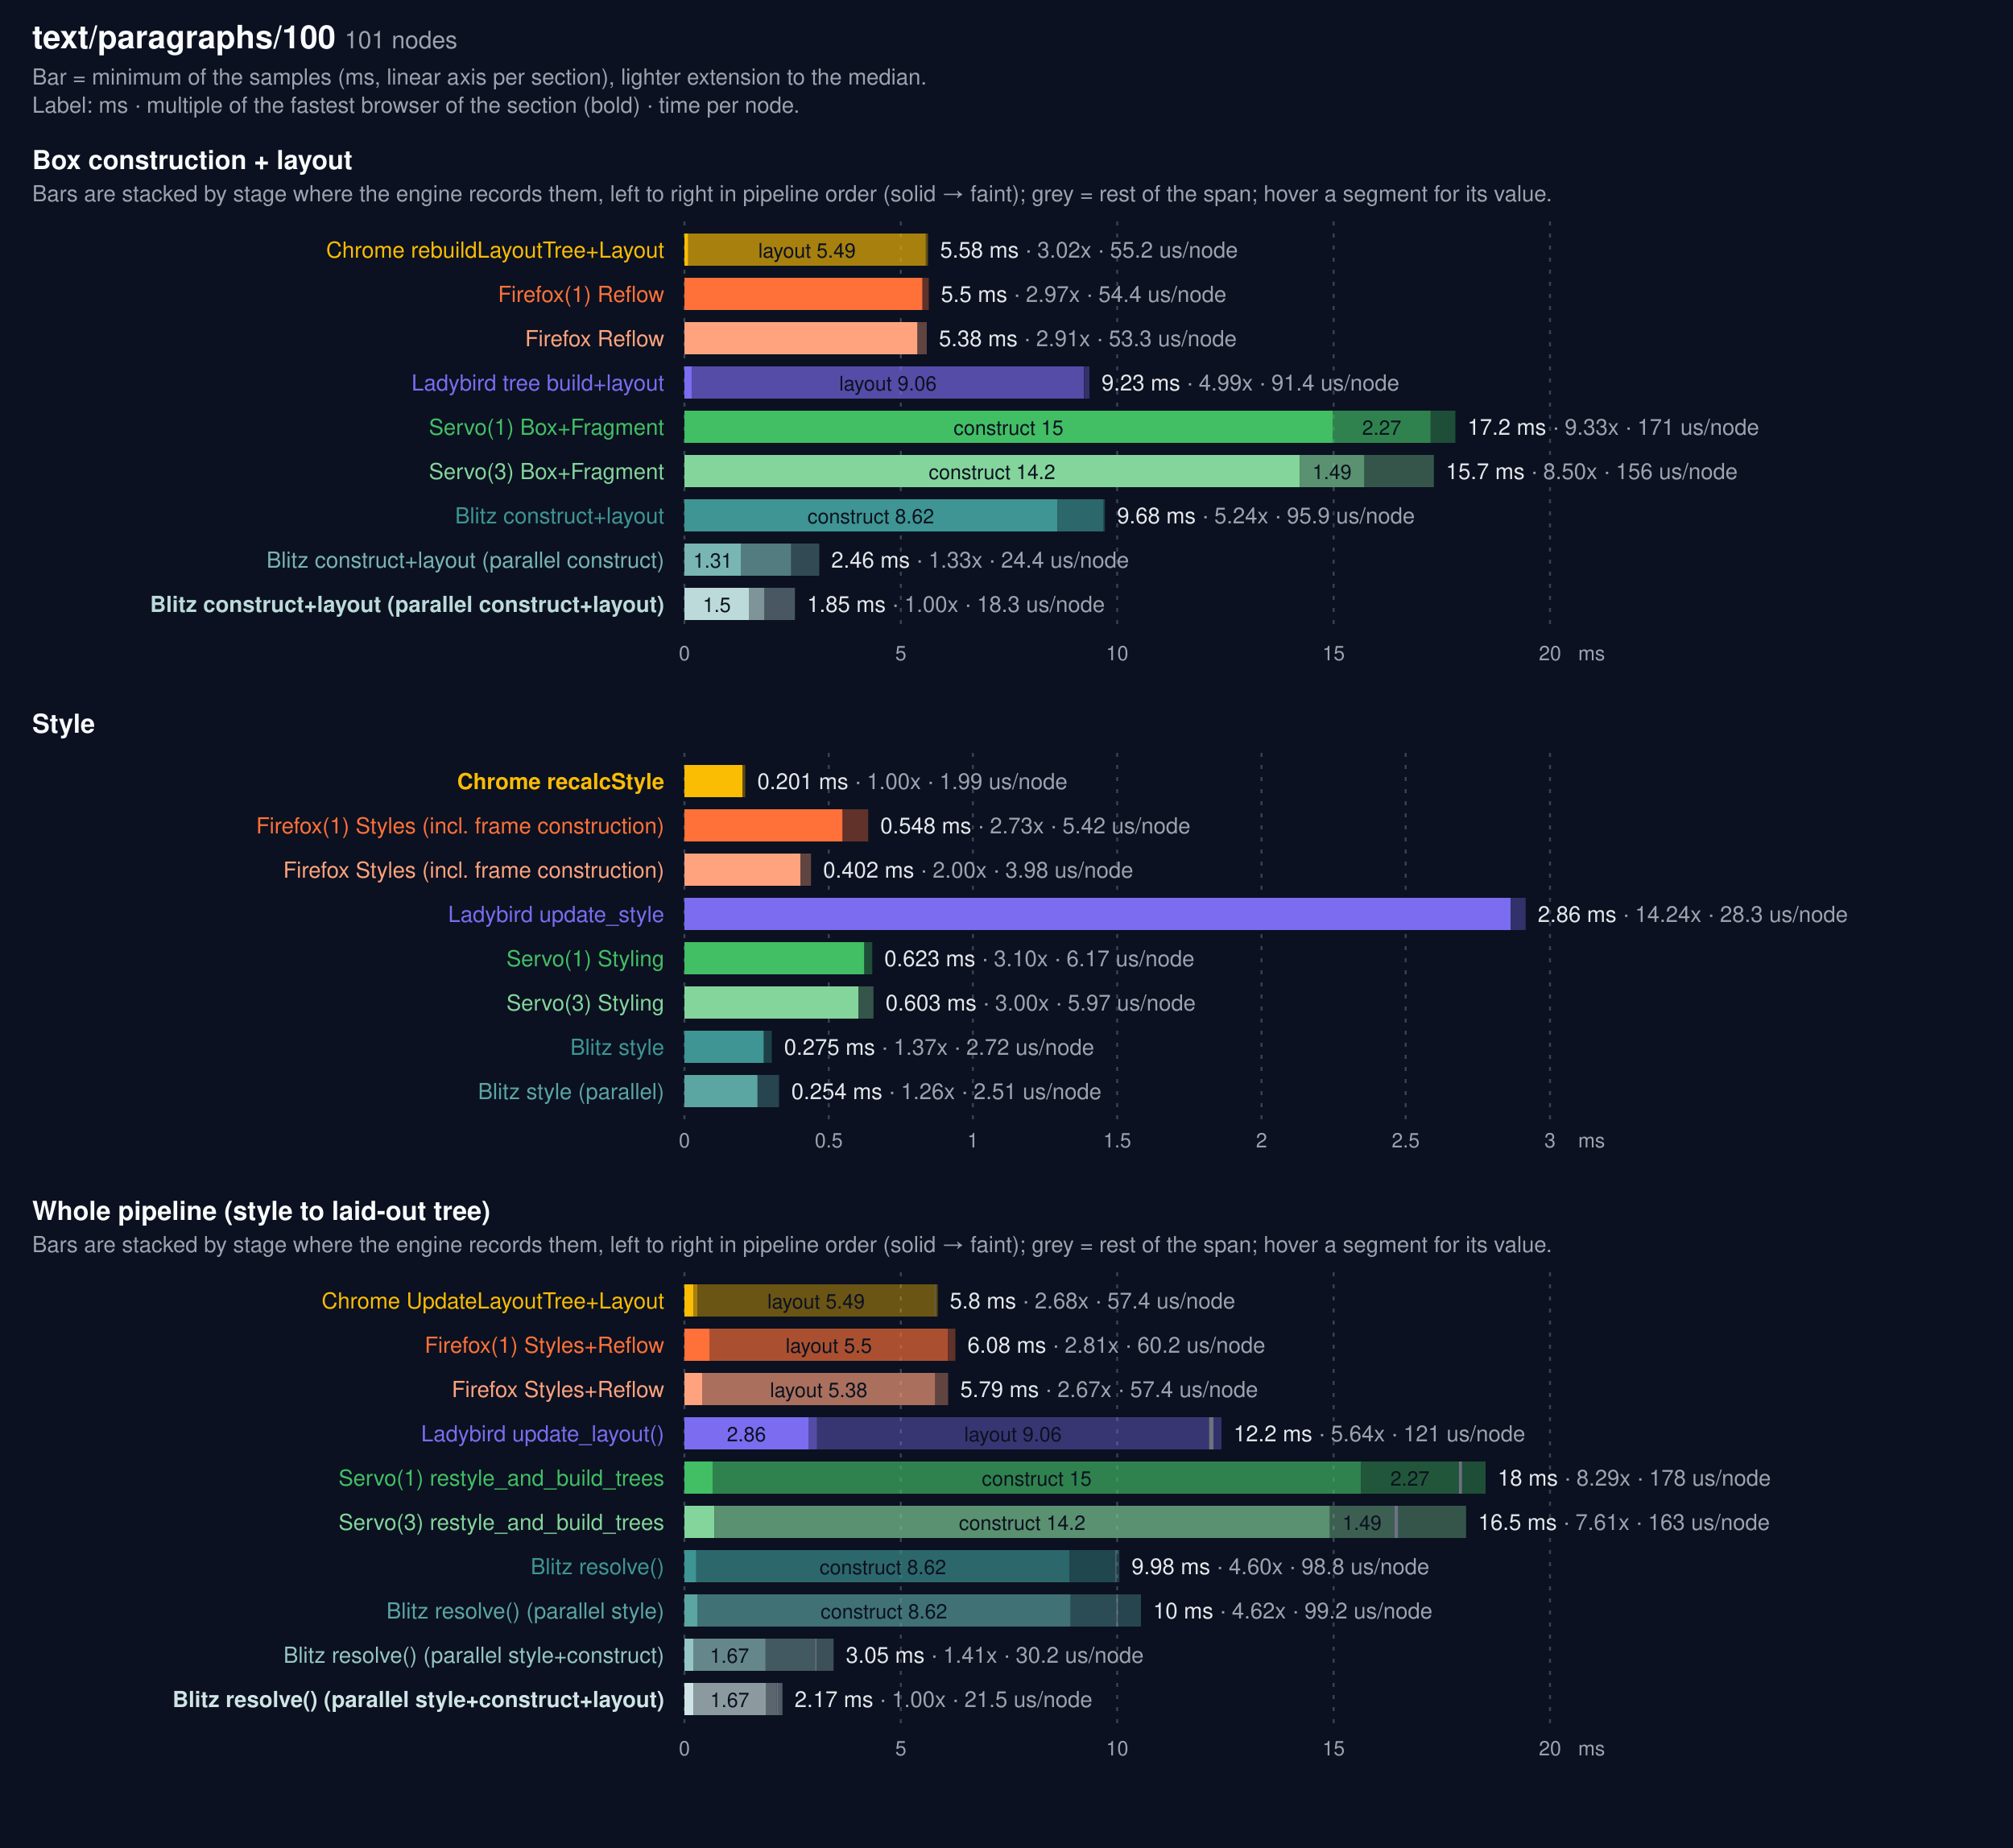
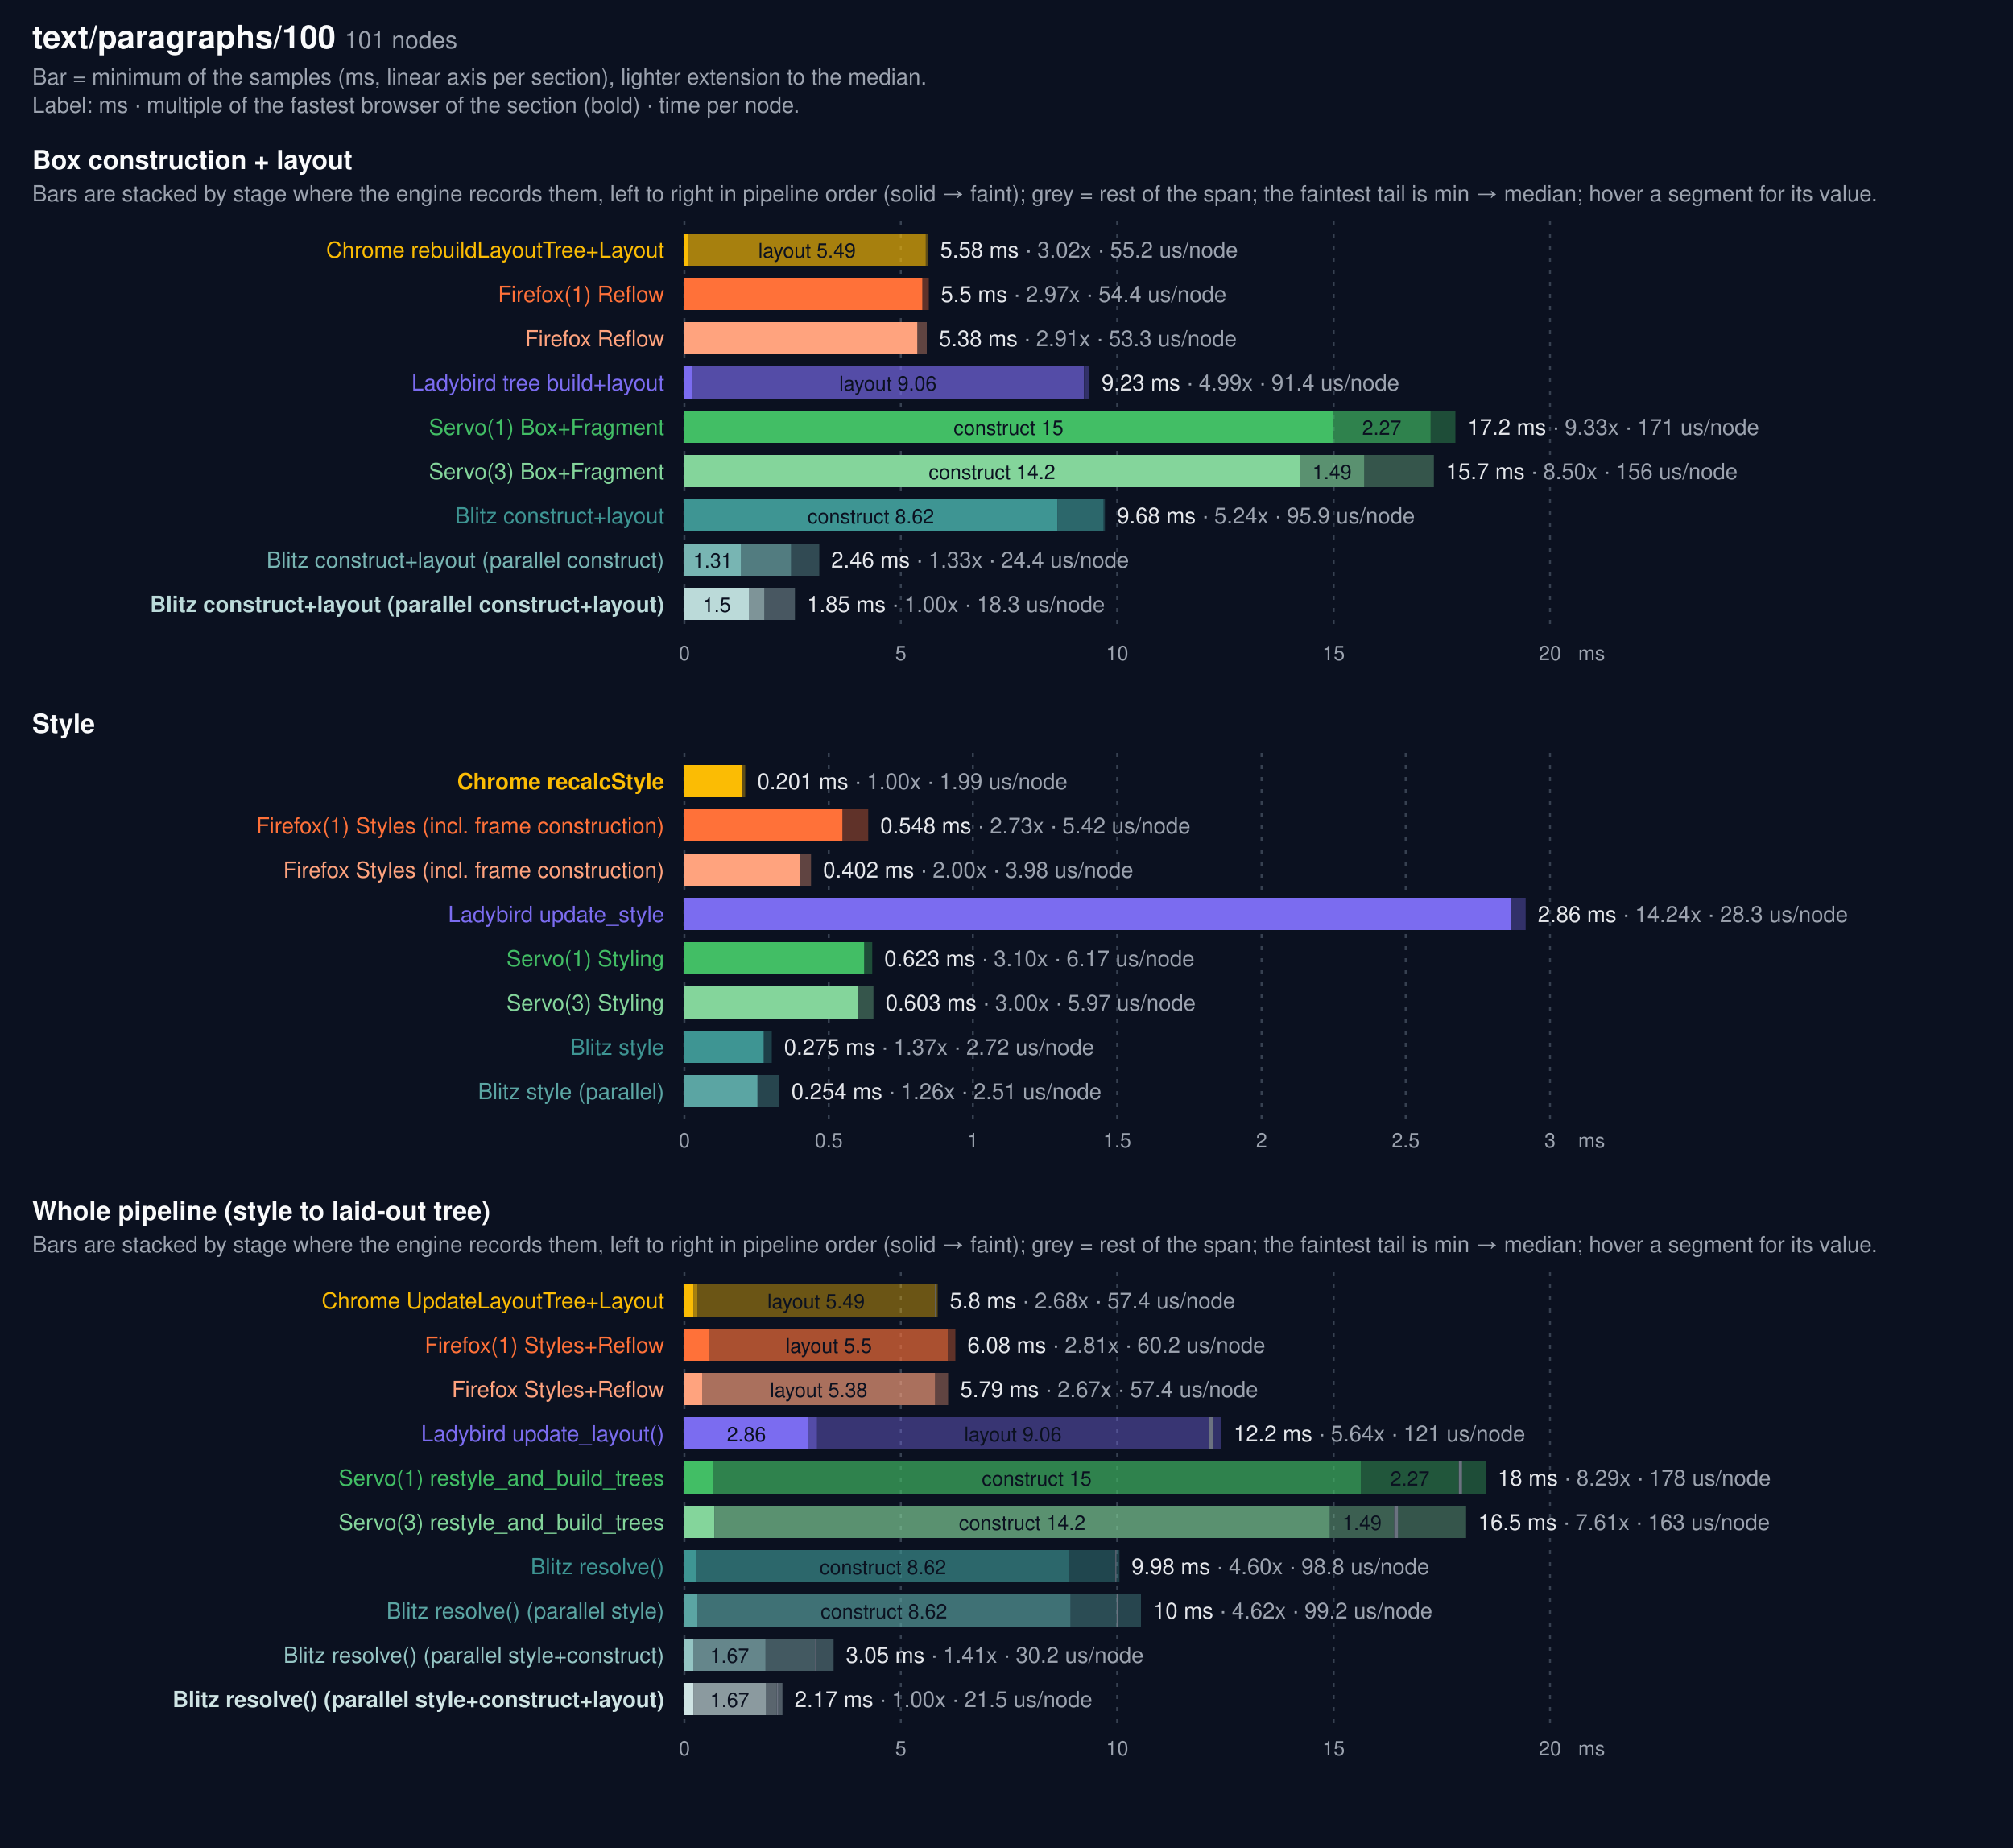
<svg xmlns="http://www.w3.org/2000/svg" width="1000" height="918" viewBox="0 0 1000 918" font-family="system-ui, -apple-system, Segoe UI, Helvetica, Arial, sans-serif">
  <rect width="1000" height="918" fill="#0b1120" />
  <text x="16" y="24" fill="#f9fafb" font-size="16" font-weight="600">text/paragraphs/100 <tspan fill="#9ca3af" font-size="12" font-weight="400">101 nodes</tspan>
  </text>
  <text x="16" y="42" fill="#9ca3af" font-size="11">Bar = minimum of the samples (ms, linear axis per section), lighter extension to the median.</text>
  <text x="16" y="56" fill="#9ca3af" font-size="11">Label: ms · multiple of the fastest browser of the section (bold) · time per node.</text>
  <text x="16" y="84" fill="#f9fafb" font-size="13" font-weight="600">Box construction + layout</text>
-   <text x="16" y="100" fill="#9ca3af" font-size="11">Bars are stacked by stage where the engine records them, left to right in pipeline order (solid → faint); grey = rest of the span; hover a segment for its value.</text>
+   <text x="16" y="100" fill="#9ca3af" font-size="11">Bars are stacked by stage where the engine records them, left to right in pipeline order (solid → faint); grey = rest of the span; the faintest tail is min → median; hover a segment for its value.</text>
  <line x1="340.0" x2="340.0" y1="110" y2="314" stroke="#374151" stroke-dasharray="2 4" />
  <text x="340.0" y="328" fill="#9ca3af" font-size="10" text-anchor="middle">0</text>
  <line x1="447.5" x2="447.5" y1="110" y2="314" stroke="#374151" stroke-dasharray="2 4" />
  <text x="447.5" y="328" fill="#9ca3af" font-size="10" text-anchor="middle">5</text>
  <line x1="555.0" x2="555.0" y1="110" y2="314" stroke="#374151" stroke-dasharray="2 4" />
  <text x="555.0" y="328" fill="#9ca3af" font-size="10" text-anchor="middle">10</text>
  <line x1="662.5" x2="662.5" y1="110" y2="314" stroke="#374151" stroke-dasharray="2 4" />
  <text x="662.5" y="328" fill="#9ca3af" font-size="10" text-anchor="middle">15</text>
  <line x1="770.0" x2="770.0" y1="110" y2="314" stroke="#374151" stroke-dasharray="2 4" />
  <text x="770.0" y="328" fill="#9ca3af" font-size="10" text-anchor="middle">20</text>
  <text x="784" y="328" fill="#9ca3af" font-size="10">ms</text>
  <text x="330" y="128" fill="#FBBC04" font-size="11" text-anchor="end">Chrome rebuildLayoutTree+Layout</text>
  <rect x="340.0" y="116" width="1.9" height="16" fill="#FBBC04" opacity="1.0" />
  <rect x="341.9" y="116" width="118.0" height="16" fill="#FBBC04" opacity="0.65" />
  <text x="400.9" y="128" fill="#0b1120" font-size="10" text-anchor="middle">layout 5.49</text>
  <rect x="459.9" y="116" width="1.1" height="16" fill="#FBBC04" opacity="0.35" />
  <text x="467.0" y="128" fill="#e5e7eb" font-size="11">5.58 ms <tspan fill="#9ca3af">· 3.02x · 55.2 us/node</tspan>
  </text>
  <text x="330" y="150" fill="#FF7139" font-size="11" text-anchor="end">Firefox(1) Reflow</text>
  <rect x="340" y="138" width="118.2" height="16" fill="#FF7139" />
  <rect x="458.2" y="138" width="3.2" height="16" fill="#FF7139" opacity="0.35" />
  <text x="467.4" y="150" fill="#e5e7eb" font-size="11">5.5 ms <tspan fill="#9ca3af">· 2.97x · 54.4 us/node</tspan>
  </text>
  <text x="330" y="172" fill="#ffa37e" font-size="11" text-anchor="end">Firefox Reflow</text>
  <rect x="340" y="160" width="115.7" height="16" fill="#ffa37e" />
  <rect x="455.7" y="160" width="4.7" height="16" fill="#ffa37e" opacity="0.35" />
  <text x="466.4" y="172" fill="#e5e7eb" font-size="11">5.38 ms <tspan fill="#9ca3af">· 2.91x · 53.3 us/node</tspan>
  </text>
  <text x="330" y="194" fill="#7B6CF0" font-size="11" text-anchor="end">Ladybird tree build+layout</text>
  <rect x="340.0" y="182" width="3.6" height="16" fill="#7B6CF0" opacity="1.0" />
  <rect x="343.6" y="182" width="194.8" height="16" fill="#7B6CF0" opacity="0.65" />
  <text x="441.1" y="194" fill="#0b1120" font-size="10" text-anchor="middle">layout 9.06</text>
  <rect x="538.5" y="182" width="2.7" height="16" fill="#7B6CF0" opacity="0.35" />
  <text x="547.2" y="194" fill="#e5e7eb" font-size="11">9.23 ms <tspan fill="#9ca3af">· 4.99x · 91.4 us/node</tspan>
  </text>
  <text x="330" y="216" fill="#42BE65" font-size="11" text-anchor="end">Servo(1) Box+Fragment</text>
  <rect x="340.0" y="204" width="322.0" height="16" fill="#42BE65" opacity="1.0" />
  <text x="501.0" y="216" fill="#0b1120" font-size="10" text-anchor="middle">construct 15</text>
  <rect x="662.0" y="204" width="48.7" height="16" fill="#42BE65" opacity="0.65" />
  <text x="686.4" y="216" fill="#0b1120" font-size="10" text-anchor="middle">2.27</text>
  <rect x="710.7" y="204" width="12.3" height="16" fill="#42BE65" opacity="0.35" />
  <text x="729.0" y="216" fill="#e5e7eb" font-size="11">17.2 ms <tspan fill="#9ca3af">· 9.33x · 171 us/node</tspan>
  </text>
  <text x="330" y="238" fill="#84d59b" font-size="11" text-anchor="end">Servo(3) Box+Fragment</text>
  <rect x="340.0" y="226" width="305.7" height="16" fill="#84d59b" opacity="1.0" />
  <text x="492.8" y="238" fill="#0b1120" font-size="10" text-anchor="middle">construct 14.2</text>
  <rect x="645.7" y="226" width="32.0" height="16" fill="#84d59b" opacity="0.65" />
  <text x="661.7" y="238" fill="#0b1120" font-size="10" text-anchor="middle">1.49</text>
  <rect x="677.7" y="226" width="34.6" height="16" fill="#84d59b" opacity="0.35" />
  <text x="718.3" y="238" fill="#e5e7eb" font-size="11">15.7 ms <tspan fill="#9ca3af">· 8.50x · 156 us/node</tspan>
  </text>
  <text x="330" y="260" fill="#3E9593" font-size="11" text-anchor="end">Blitz construct+layout</text>
  <rect x="340.0" y="248" width="185.3" height="16" fill="#3E9593" opacity="1.0" />
  <text x="432.6" y="260" fill="#0b1120" font-size="10" text-anchor="middle">construct 8.62</text>
  <rect x="525.3" y="248" width="22.9" height="16" fill="#3E9593" opacity="0.65" />
  <rect x="548.2" y="248" width="0.7" height="16" fill="#3E9593" opacity="0.35" />
  <text x="554.9" y="260" fill="#e5e7eb" font-size="11">9.68 ms <tspan fill="#9ca3af">· 5.24x · 95.9 us/node</tspan>
  </text>
  <text x="330" y="282" fill="#78b5b3" font-size="11" text-anchor="end">Blitz construct+layout (parallel construct)</text>
  <rect x="340.0" y="270" width="28.2" height="16" fill="#78b5b3" opacity="1.0" />
  <text x="354.1" y="282" fill="#0b1120" font-size="10" text-anchor="middle">1.31</text>
  <rect x="368.2" y="270" width="24.8" height="16" fill="#78b5b3" opacity="0.65" />
  <rect x="393.0" y="270" width="14.0" height="16" fill="#78b5b3" opacity="0.35" />
  <text x="412.9" y="282" fill="#e5e7eb" font-size="11">2.46 ms <tspan fill="#9ca3af">· 1.33x · 24.4 us/node</tspan>
  </text>
  <text x="330" y="304" fill="#bbdad9" font-size="11" text-anchor="end" font-weight="700">Blitz construct+layout (parallel construct+layout)</text>
  <rect x="340.0" y="292" width="32.2" height="16" fill="#bbdad9" opacity="1.0" />
  <text x="356.1" y="304" fill="#0b1120" font-size="10" text-anchor="middle">1.5</text>
  <rect x="372.2" y="292" width="7.5" height="16" fill="#bbdad9" opacity="0.65" />
  <rect x="379.7" y="292" width="15.2" height="16" fill="#bbdad9" opacity="0.35" />
  <text x="400.9" y="304" fill="#e5e7eb" font-size="11">1.85 ms <tspan fill="#9ca3af">· 1.00x · 18.3 us/node</tspan>
  </text>
  <text x="16" y="364" fill="#f9fafb" font-size="13" font-weight="600">Style</text>
  <line x1="340.0" x2="340.0" y1="374" y2="556" stroke="#374151" stroke-dasharray="2 4" />
  <text x="340.0" y="570" fill="#9ca3af" font-size="10" text-anchor="middle">0</text>
  <line x1="411.7" x2="411.7" y1="374" y2="556" stroke="#374151" stroke-dasharray="2 4" />
  <text x="411.7" y="570" fill="#9ca3af" font-size="10" text-anchor="middle">0.5</text>
  <line x1="483.3" x2="483.3" y1="374" y2="556" stroke="#374151" stroke-dasharray="2 4" />
  <text x="483.3" y="570" fill="#9ca3af" font-size="10" text-anchor="middle">1</text>
  <line x1="555.0" x2="555.0" y1="374" y2="556" stroke="#374151" stroke-dasharray="2 4" />
  <text x="555.0" y="570" fill="#9ca3af" font-size="10" text-anchor="middle">1.5</text>
  <line x1="626.7" x2="626.7" y1="374" y2="556" stroke="#374151" stroke-dasharray="2 4" />
  <text x="626.7" y="570" fill="#9ca3af" font-size="10" text-anchor="middle">2</text>
  <line x1="698.3" x2="698.3" y1="374" y2="556" stroke="#374151" stroke-dasharray="2 4" />
  <text x="698.3" y="570" fill="#9ca3af" font-size="10" text-anchor="middle">2.5</text>
  <line x1="770.0" x2="770.0" y1="374" y2="556" stroke="#374151" stroke-dasharray="2 4" />
  <text x="770.0" y="570" fill="#9ca3af" font-size="10" text-anchor="middle">3</text>
  <text x="784" y="570" fill="#9ca3af" font-size="10">ms</text>
  <text x="330" y="392" fill="#FBBC04" font-size="11" text-anchor="end" font-weight="700">Chrome recalcStyle</text>
  <rect x="340" y="380" width="28.8" height="16" fill="#FBBC04" />
  <rect x="368.8" y="380" width="1.4" height="16" fill="#FBBC04" opacity="0.35" />
  <text x="376.2" y="392" fill="#e5e7eb" font-size="11">0.201 ms <tspan fill="#9ca3af">· 1.00x · 1.99 us/node</tspan>
  </text>
  <text x="330" y="414" fill="#FF7139" font-size="11" text-anchor="end">Firefox(1) Styles (incl. frame construction)</text>
  <rect x="340" y="402" width="78.5" height="16" fill="#FF7139" />
  <rect x="418.5" y="402" width="12.8" height="16" fill="#FF7139" opacity="0.35" />
  <text x="437.3" y="414" fill="#e5e7eb" font-size="11">0.548 ms <tspan fill="#9ca3af">· 2.73x · 5.42 us/node</tspan>
  </text>
  <text x="330" y="436" fill="#ffa37e" font-size="11" text-anchor="end">Firefox Styles (incl. frame construction)</text>
  <rect x="340" y="424" width="57.6" height="16" fill="#ffa37e" />
  <rect x="397.6" y="424" width="5.3" height="16" fill="#ffa37e" opacity="0.35" />
  <text x="408.9" y="436" fill="#e5e7eb" font-size="11">0.402 ms <tspan fill="#9ca3af">· 2.00x · 3.98 us/node</tspan>
  </text>
  <text x="330" y="458" fill="#7B6CF0" font-size="11" text-anchor="end">Ladybird update_style</text>
  <rect x="340" y="446" width="410.4" height="16" fill="#7B6CF0" />
  <rect x="750.4" y="446" width="7.5" height="16" fill="#7B6CF0" opacity="0.35" />
  <text x="763.9" y="458" fill="#e5e7eb" font-size="11">2.86 ms <tspan fill="#9ca3af">· 14.24x · 28.3 us/node</tspan>
  </text>
  <text x="330" y="480" fill="#42BE65" font-size="11" text-anchor="end">Servo(1) Styling</text>
  <rect x="340" y="468" width="89.3" height="16" fill="#42BE65" />
  <rect x="429.3" y="468" width="4.0" height="16" fill="#42BE65" opacity="0.35" />
  <text x="439.3" y="480" fill="#e5e7eb" font-size="11">0.623 ms <tspan fill="#9ca3af">· 3.10x · 6.17 us/node</tspan>
  </text>
  <text x="330" y="502" fill="#84d59b" font-size="11" text-anchor="end">Servo(3) Styling</text>
  <rect x="340" y="490" width="86.4" height="16" fill="#84d59b" />
  <rect x="426.4" y="490" width="7.5" height="16" fill="#84d59b" opacity="0.35" />
  <text x="439.9" y="502" fill="#e5e7eb" font-size="11">0.603 ms <tspan fill="#9ca3af">· 3.00x · 5.97 us/node</tspan>
  </text>
  <text x="330" y="524" fill="#3E9593" font-size="11" text-anchor="end">Blitz style</text>
  <rect x="340" y="512" width="39.4" height="16" fill="#3E9593" />
  <rect x="379.4" y="512" width="4.0" height="16" fill="#3E9593" opacity="0.35" />
  <text x="389.5" y="524" fill="#e5e7eb" font-size="11">0.275 ms <tspan fill="#9ca3af">· 1.37x · 2.72 us/node</tspan>
  </text>
  <text x="330" y="546" fill="#5ba5a3" font-size="11" text-anchor="end">Blitz style (parallel)</text>
  <rect x="340" y="534" width="36.3" height="16" fill="#5ba5a3" />
  <rect x="376.3" y="534" width="10.7" height="16" fill="#5ba5a3" opacity="0.35" />
  <text x="393.1" y="546" fill="#e5e7eb" font-size="11">0.254 ms <tspan fill="#9ca3af">· 1.26x · 2.51 us/node</tspan>
  </text>
  <text x="16" y="606" fill="#f9fafb" font-size="13" font-weight="600">Whole pipeline (style to laid-out tree)</text>
-   <text x="16" y="622" fill="#9ca3af" font-size="11">Bars are stacked by stage where the engine records them, left to right in pipeline order (solid → faint); grey = rest of the span; hover a segment for its value.</text>
+   <text x="16" y="622" fill="#9ca3af" font-size="11">Bars are stacked by stage where the engine records them, left to right in pipeline order (solid → faint); grey = rest of the span; the faintest tail is min → median; hover a segment for its value.</text>
  <line x1="340.0" x2="340.0" y1="632" y2="858" stroke="#374151" stroke-dasharray="2 4" />
  <text x="340.0" y="872" fill="#9ca3af" font-size="10" text-anchor="middle">0</text>
  <line x1="447.5" x2="447.5" y1="632" y2="858" stroke="#374151" stroke-dasharray="2 4" />
  <text x="447.5" y="872" fill="#9ca3af" font-size="10" text-anchor="middle">5</text>
  <line x1="555.0" x2="555.0" y1="632" y2="858" stroke="#374151" stroke-dasharray="2 4" />
  <text x="555.0" y="872" fill="#9ca3af" font-size="10" text-anchor="middle">10</text>
  <line x1="662.5" x2="662.5" y1="632" y2="858" stroke="#374151" stroke-dasharray="2 4" />
  <text x="662.5" y="872" fill="#9ca3af" font-size="10" text-anchor="middle">15</text>
  <line x1="770.0" x2="770.0" y1="632" y2="858" stroke="#374151" stroke-dasharray="2 4" />
  <text x="770.0" y="872" fill="#9ca3af" font-size="10" text-anchor="middle">20</text>
  <text x="784" y="872" fill="#9ca3af" font-size="10">ms</text>
  <text x="330" y="650" fill="#FBBC04" font-size="11" text-anchor="end">Chrome UpdateLayoutTree+Layout</text>
  <rect x="340.0" y="638" width="4.5" height="16" fill="#FBBC04" opacity="1.0" />
  <rect x="344.5" y="638" width="1.9" height="16" fill="#FBBC04" opacity="0.65" />
  <rect x="346.4" y="638" width="118.0" height="16" fill="#FBBC04" opacity="0.4" />
  <text x="405.4" y="650" fill="#0b1120" font-size="10" text-anchor="middle">layout 5.49</text>
  <rect x="464.4" y="638" width="0.3" height="16" fill="#6b7280" opacity="1.0" />
  <rect x="464.7" y="638" width="1.1" height="16" fill="#FBBC04" opacity="0.35" />
  <text x="471.8" y="650" fill="#e5e7eb" font-size="11">5.8 ms <tspan fill="#9ca3af">· 2.68x · 57.4 us/node</tspan>
  </text>
  <text x="330" y="672" fill="#FF7139" font-size="11" text-anchor="end">Firefox(1) Styles+Reflow</text>
  <rect x="340.0" y="660" width="12.6" height="16" fill="#FF7139" opacity="1.0" />
  <rect x="352.6" y="660" width="118.2" height="16" fill="#FF7139" opacity="0.65" />
  <text x="411.7" y="672" fill="#0b1120" font-size="10" text-anchor="middle">layout 5.5</text>
  <rect x="470.8" y="660" width="3.8" height="16" fill="#FF7139" opacity="0.35" />
  <text x="480.6" y="672" fill="#e5e7eb" font-size="11">6.08 ms <tspan fill="#9ca3af">· 2.81x · 60.2 us/node</tspan>
  </text>
  <text x="330" y="694" fill="#ffa37e" font-size="11" text-anchor="end">Firefox Styles+Reflow</text>
  <rect x="340.0" y="682" width="8.8" height="16" fill="#ffa37e" opacity="1.0" />
  <rect x="348.8" y="682" width="115.7" height="16" fill="#ffa37e" opacity="0.65" />
  <text x="406.7" y="694" fill="#0b1120" font-size="10" text-anchor="middle">layout 5.38</text>
  <rect x="464.5" y="682" width="6.5" height="16" fill="#ffa37e" opacity="0.35" />
  <text x="477.0" y="694" fill="#e5e7eb" font-size="11">5.79 ms <tspan fill="#9ca3af">· 2.67x · 57.4 us/node</tspan>
  </text>
  <text x="330" y="716" fill="#7B6CF0" font-size="11" text-anchor="end">Ladybird update_layout()</text>
  <rect x="340.0" y="704" width="61.6" height="16" fill="#7B6CF0" opacity="1.0" />
  <text x="370.8" y="716" fill="#0b1120" font-size="10" text-anchor="middle">2.86</text>
  <rect x="401.6" y="704" width="4.2" height="16" fill="#7B6CF0" opacity="0.65" />
  <rect x="405.7" y="704" width="194.9" height="16" fill="#7B6CF0" opacity="0.4" />
  <text x="503.2" y="716" fill="#0b1120" font-size="10" text-anchor="middle">layout 9.06</text>
  <rect x="600.6" y="704" width="2.2" height="16" fill="#6b7280" opacity="1.0" />
  <rect x="602.8" y="704" width="4.0" height="16" fill="#7B6CF0" opacity="0.35" />
  <text x="612.8" y="716" fill="#e5e7eb" font-size="11">12.2 ms <tspan fill="#9ca3af">· 5.64x · 121 us/node</tspan>
  </text>
  <text x="330" y="738" fill="#42BE65" font-size="11" text-anchor="end">Servo(1) restyle_and_build_trees</text>
  <rect x="340.0" y="726" width="14.0" height="16" fill="#42BE65" opacity="1.0" />
  <rect x="354.0" y="726" width="322.0" height="16" fill="#42BE65" opacity="0.65" />
  <text x="515.0" y="738" fill="#0b1120" font-size="10" text-anchor="middle">construct 15</text>
  <rect x="676.0" y="726" width="48.7" height="16" fill="#42BE65" opacity="0.4" />
  <text x="700.4" y="738" fill="#0b1120" font-size="10" text-anchor="middle">2.27</text>
  <rect x="724.7" y="726" width="1.6" height="16" fill="#6b7280" opacity="1.0" />
  <rect x="726.3" y="726" width="11.7" height="16" fill="#42BE65" opacity="0.35" />
  <text x="744.0" y="738" fill="#e5e7eb" font-size="11">18 ms <tspan fill="#9ca3af">· 8.29x · 178 us/node</tspan>
  </text>
  <text x="330" y="760" fill="#84d59b" font-size="11" text-anchor="end">Servo(3) restyle_and_build_trees</text>
  <rect x="340.0" y="748" width="14.9" height="16" fill="#84d59b" opacity="1.0" />
  <rect x="354.9" y="748" width="305.7" height="16" fill="#84d59b" opacity="0.65" />
  <text x="507.8" y="760" fill="#0b1120" font-size="10" text-anchor="middle">construct 14.2</text>
  <rect x="660.6" y="748" width="32.0" height="16" fill="#84d59b" opacity="0.4" />
  <text x="676.6" y="760" fill="#0b1120" font-size="10" text-anchor="middle">1.49</text>
  <rect x="692.6" y="748" width="1.9" height="16" fill="#6b7280" opacity="1.0" />
  <rect x="694.5" y="748" width="33.8" height="16" fill="#84d59b" opacity="0.35" />
  <text x="734.3" y="760" fill="#e5e7eb" font-size="11">16.5 ms <tspan fill="#9ca3af">· 7.61x · 163 us/node</tspan>
  </text>
  <text x="330" y="782" fill="#3E9593" font-size="11" text-anchor="end">Blitz resolve()</text>
  <rect x="340.0" y="770" width="5.9" height="16" fill="#3E9593" opacity="1.0" />
  <rect x="345.9" y="770" width="185.3" height="16" fill="#3E9593" opacity="0.65" />
  <text x="438.6" y="782" fill="#0b1120" font-size="10" text-anchor="middle">construct 8.62</text>
  <rect x="531.2" y="770" width="22.9" height="16" fill="#3E9593" opacity="0.4" />
  <rect x="554.1" y="770" width="0.5" height="16" fill="#6b7280" opacity="1.0" />
  <rect x="554.6" y="770" width="1.5" height="16" fill="#3E9593" opacity="0.35" />
  <text x="562.1" y="782" fill="#e5e7eb" font-size="11">9.98 ms <tspan fill="#9ca3af">· 4.60x · 98.8 us/node</tspan>
  </text>
  <text x="330" y="804" fill="#5ba5a3" font-size="11" text-anchor="end">Blitz resolve() (parallel style)</text>
  <rect x="340.0" y="792" width="6.4" height="16" fill="#5ba5a3" opacity="1.0" />
  <rect x="346.4" y="792" width="185.4" height="16" fill="#5ba5a3" opacity="0.65" />
  <text x="439.1" y="804" fill="#0b1120" font-size="10" text-anchor="middle">construct 8.62</text>
  <rect x="531.8" y="792" width="23.0" height="16" fill="#5ba5a3" opacity="0.4" />
  <rect x="554.7" y="792" width="0.6" height="16" fill="#6b7280" opacity="1.0" />
  <rect x="555.3" y="792" width="11.5" height="16" fill="#5ba5a3" opacity="0.35" />
  <text x="572.8" y="804" fill="#e5e7eb" font-size="11">10 ms <tspan fill="#9ca3af">· 4.62x · 99.2 us/node</tspan>
  </text>
  <text x="330" y="826" fill="#95c5c4" font-size="11" text-anchor="end">Blitz resolve() (parallel style+construct)</text>
  <rect x="340.0" y="814" width="4.4" height="16" fill="#95c5c4" opacity="1.0" />
  <rect x="344.4" y="814" width="35.9" height="16" fill="#95c5c4" opacity="0.65" />
  <text x="362.4" y="826" fill="#0b1120" font-size="10" text-anchor="middle">1.67</text>
  <rect x="380.3" y="814" width="24.6" height="16" fill="#95c5c4" opacity="0.4" />
  <rect x="404.9" y="814" width="0.7" height="16" fill="#6b7280" opacity="1.0" />
  <rect x="405.6" y="814" width="8.5" height="16" fill="#95c5c4" opacity="0.35" />
  <text x="420.2" y="826" fill="#e5e7eb" font-size="11">3.05 ms <tspan fill="#9ca3af">· 1.41x · 30.2 us/node</tspan>
  </text>
  <text x="330" y="848" fill="#cfe4e4" font-size="11" text-anchor="end" font-weight="700">Blitz resolve() (parallel style+construct+layout)</text>
  <rect x="340.0" y="836" width="4.5" height="16" fill="#cfe4e4" opacity="1.0" />
  <rect x="344.5" y="836" width="36.0" height="16" fill="#cfe4e4" opacity="0.65" />
  <text x="362.5" y="848" fill="#0b1120" font-size="10" text-anchor="middle">1.67</text>
  <rect x="380.5" y="836" width="5.4" height="16" fill="#cfe4e4" opacity="0.4" />
  <rect x="385.9" y="836" width="0.7" height="16" fill="#6b7280" opacity="1.0" />
  <rect x="386.6" y="836" width="2.1" height="16" fill="#cfe4e4" opacity="0.35" />
  <text x="394.7" y="848" fill="#e5e7eb" font-size="11">2.17 ms <tspan fill="#9ca3af">· 1.00x · 21.5 us/node</tspan>
  </text>
</svg>
